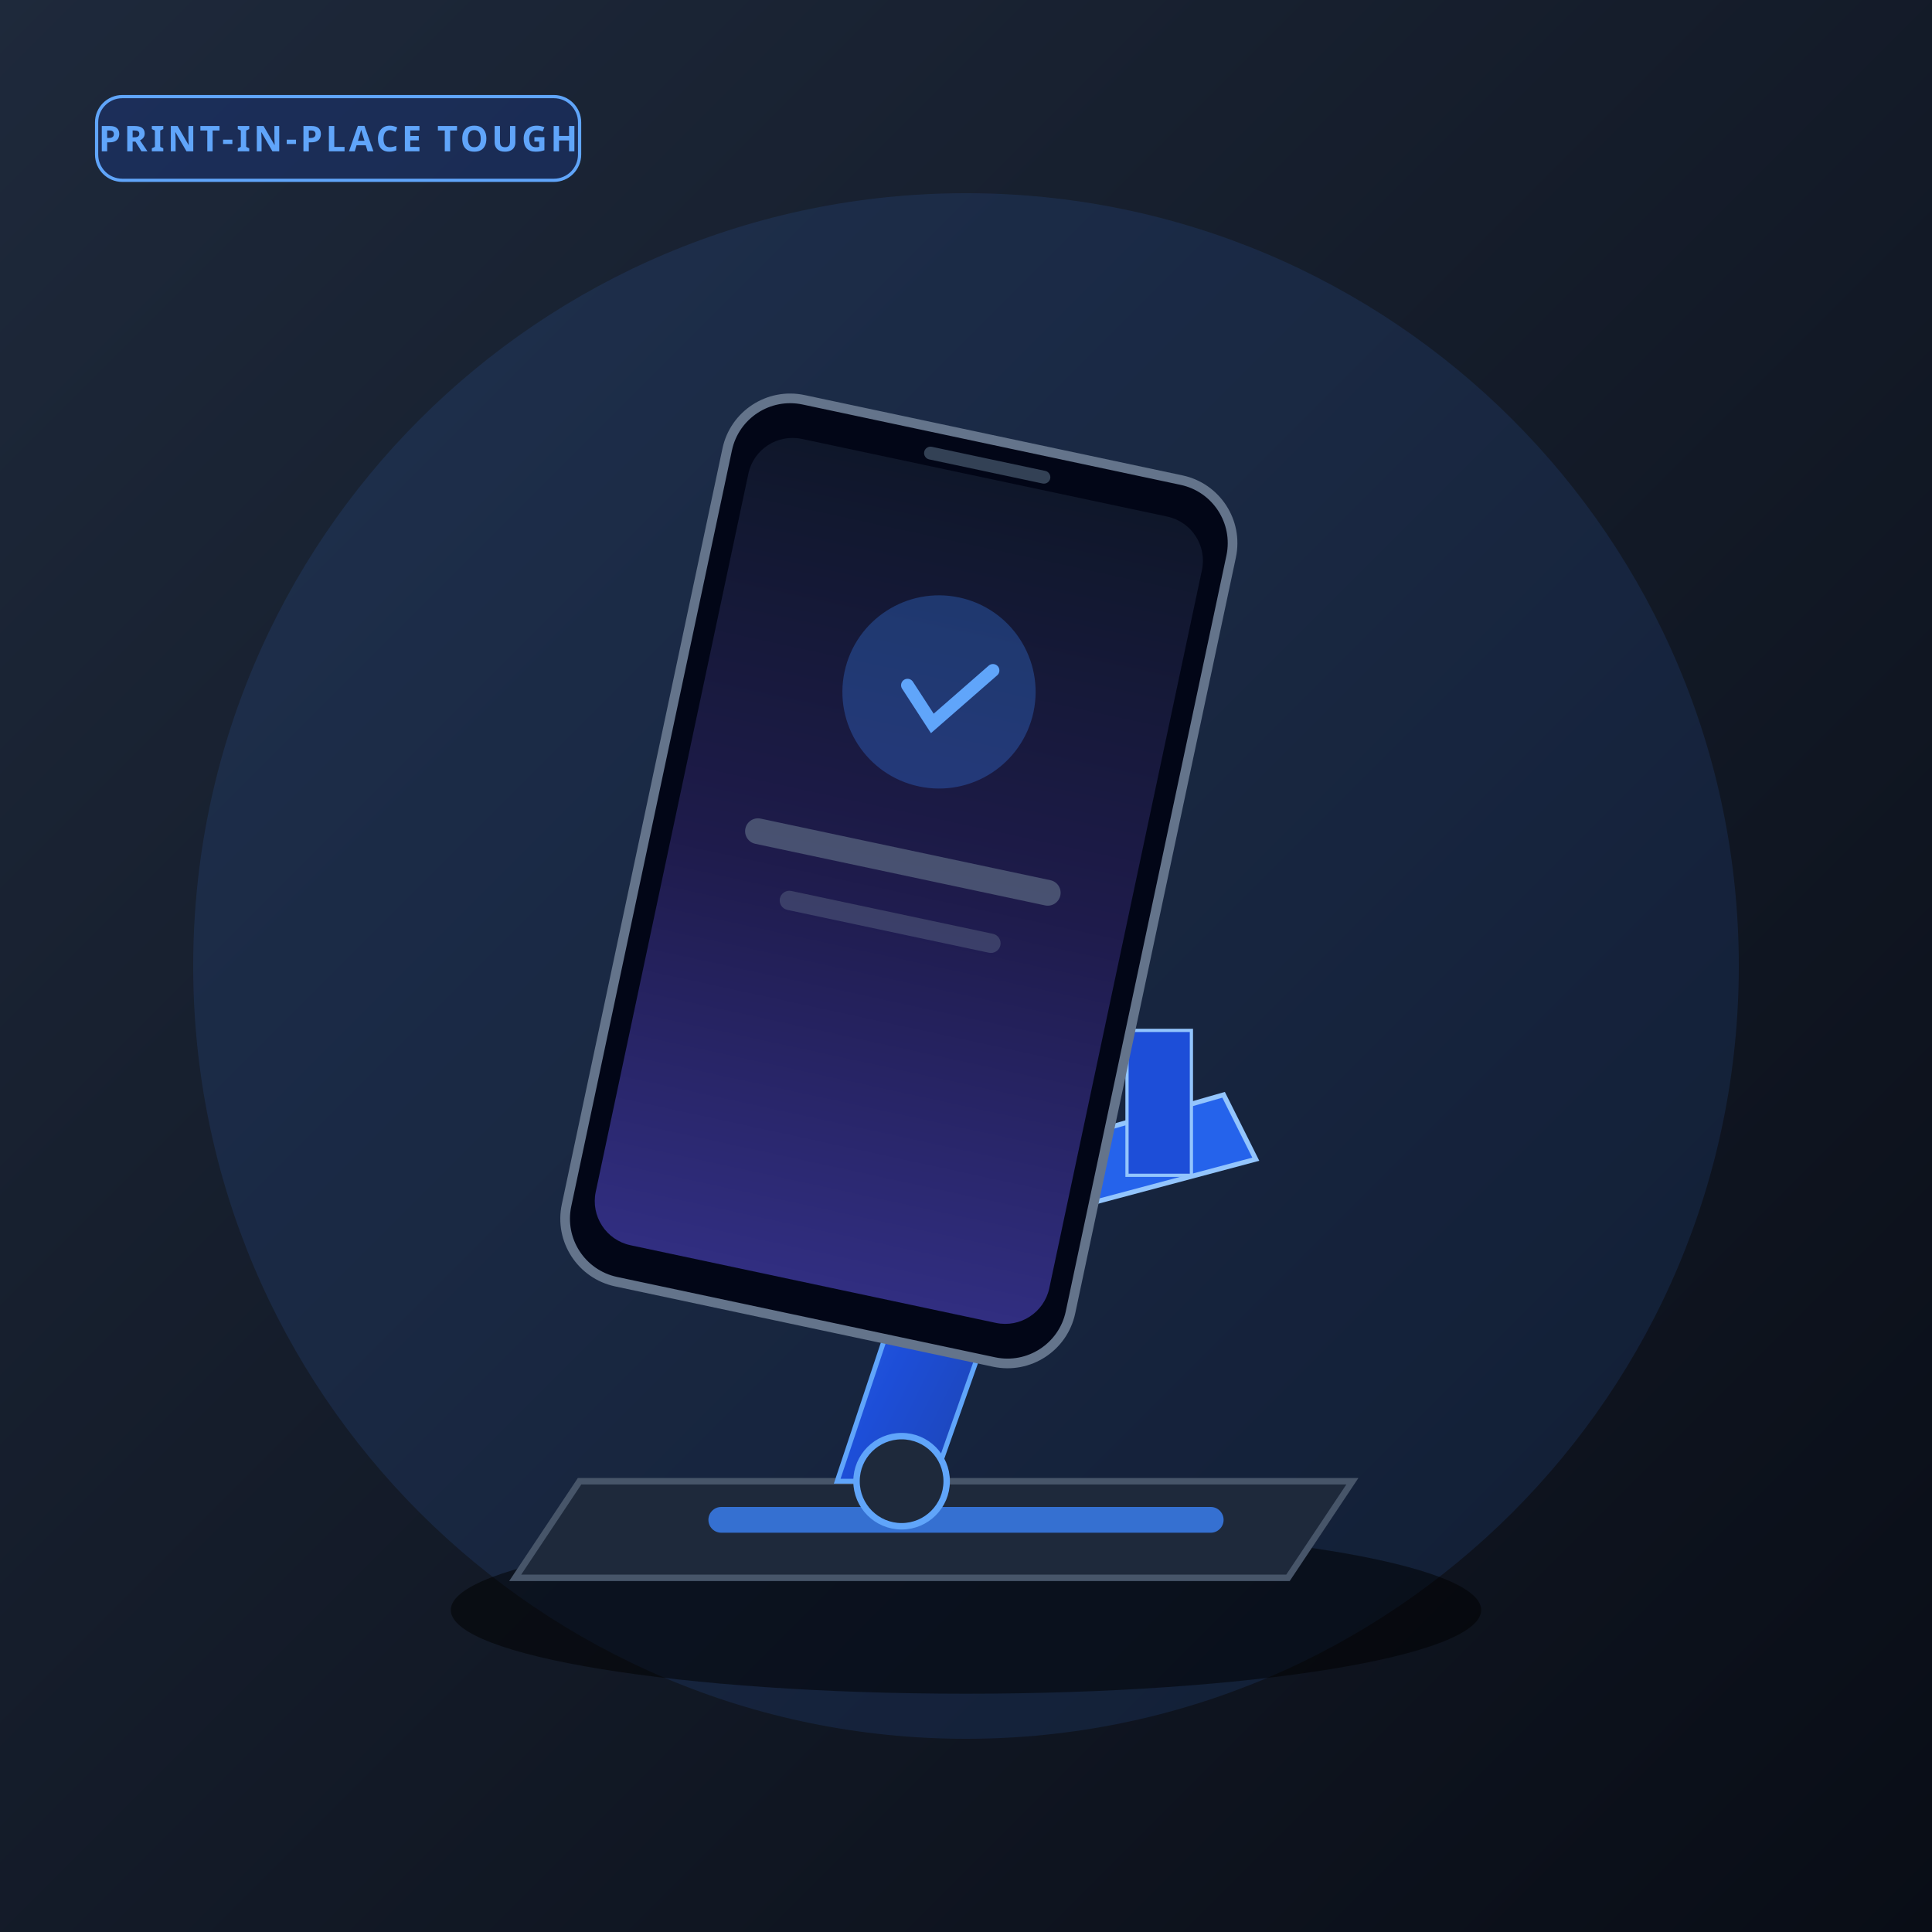
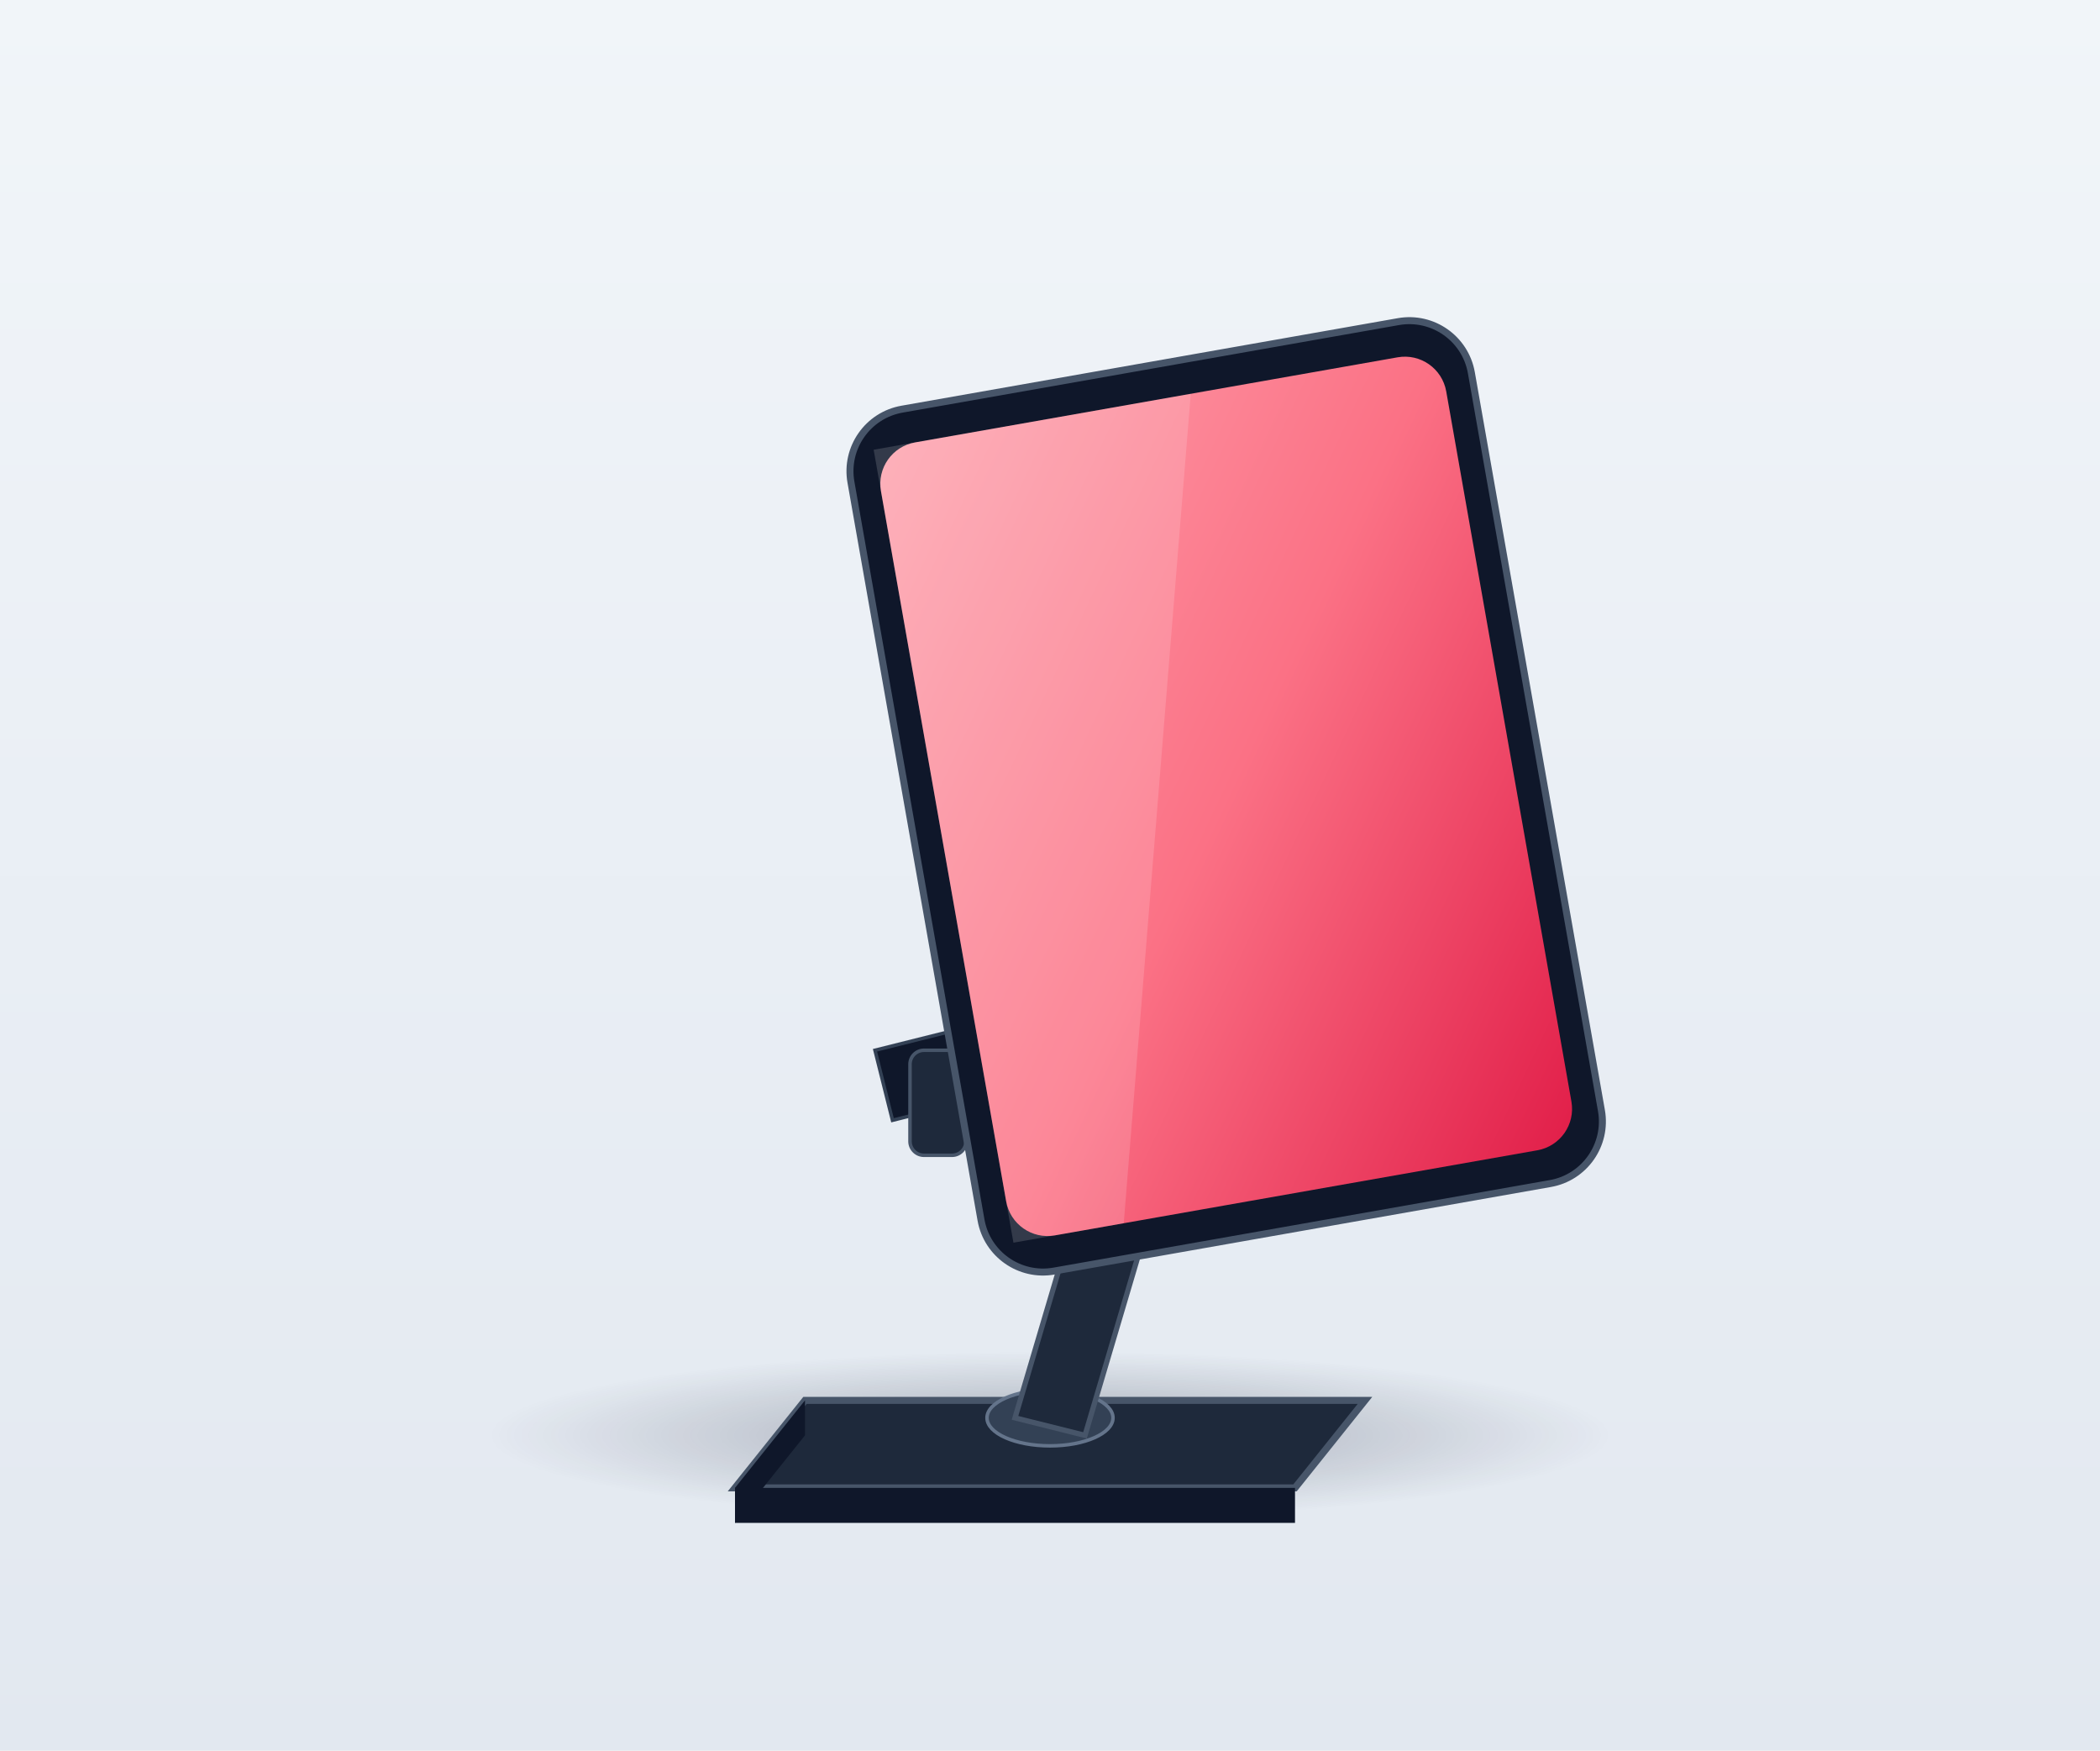
- <svg xmlns="http://www.w3.org/2000/svg" viewBox="0 0 600 600" width="100%" height="100%">
+ <svg xmlns="http://www.w3.org/2000/svg" viewBox="0 0 600 500" width="100%" height="100%">
  <defs>
-     <linearGradient id="bgStand" x1="0%" y1="0%" x2="100%" y2="100%">
-       <stop offset="0%" stop-color="#1E293B" />
-       <stop offset="100%" stop-color="#090D16" />
+     <linearGradient id="bgPhone" x1="0%" y1="0%" x2="0%" y2="100%">
+       <stop offset="0%" stop-color="#F1F5F9" />
+       <stop offset="100%" stop-color="#E2E8F0" />
    </linearGradient>
-     <linearGradient id="metalStand" x1="0%" y1="0%" x2="100%" y2="100%">
-       <stop offset="0%" stop-color="#3B82F6" />
-       <stop offset="50%" stop-color="#1D4ED8" />
-       <stop offset="100%" stop-color="#1E3A8A" />
+     <linearGradient id="phoneDisplay" x1="0%" y1="0%" x2="100%" y2="100%">
+       <stop offset="0%" stop-color="#FDA4AF" />
+       <stop offset="50%" stop-color="#FB7185" />
+       <stop offset="100%" stop-color="#E11D48" />
    </linearGradient>
-     <linearGradient id="phoneScreen" x1="0%" y1="0%" x2="0%" y2="100%">
-       <stop offset="0%" stop-color="#0F172A" />
-       <stop offset="50%" stop-color="#1E1B4B" />
-       <stop offset="100%" stop-color="#312E81" />
-     </linearGradient>
+     <radialGradient id="standShadow" cx="50%" cy="50%" r="50%">
+       <stop offset="0%" stop-color="#0F172A" stop-opacity="0.3" />
+       <stop offset="100%" stop-color="#0F172A" stop-opacity="0" />
+     </radialGradient>
  </defs>
-   <rect width="600" height="600" fill="url(#bgStand)" />
-   <circle cx="300" cy="300" r="240" fill="#3B82F6" fill-opacity="0.12" />
-   <ellipse cx="300" cy="500" rx="160" ry="26" fill="#000" fill-opacity="0.5" />
-   <path d="M180 460 L420 460 L400 490 L160 490 Z" fill="#1E293B" stroke="#475569" stroke-width="2" />
-   <rect x="220" y="468" width="160" height="8" rx="4" fill="#3B82F6" opacity="0.8" />
-   <path d="M260 460 L320 280 L350 290 L290 460 Z" fill="url(#metalStand)" stroke="#60A5FA" stroke-width="1.5" />
-   <circle cx="280" cy="460" r="14" fill="#1E293B" stroke="#60A5FA" stroke-width="2" />
-   <circle cx="335" cy="285" r="12" fill="#1E293B" stroke="#60A5FA" stroke-width="2" />
-   <path d="M240 380 L380 340 L390 360 L240 400 Z" fill="#2563EB" stroke="#93C5FD" stroke-width="1.5" />
-   <path d="M250 350 L270 350 L270 395 L250 395 Z" fill="#1D4ED8" stroke="#93C5FD" />
-   <path d="M350 320 L370 320 L370 365 L350 365 Z" fill="#1D4ED8" stroke="#93C5FD" />
-   <g transform="translate(230, 120) rotate(12)">
-     <rect x="0" y="0" rx="20" width="160" height="280" fill="#020617" stroke="#64748B" stroke-width="3" />
-     <rect x="8" y="12" rx="14" width="144" height="256" fill="url(#phoneScreen)" />
-     <circle cx="80" cy="80" r="30" fill="#3B82F6" fill-opacity="0.3" />
-     <path d="M70 80 L80 90 L95 70" fill="none" stroke="#60A5FA" stroke-width="4" stroke-linecap="round" />
-     <rect x="30" y="130" width="100" height="8" rx="4" fill="#64748B" opacity="0.6" />
-     <rect x="45" y="150" width="70" height="6" rx="3" fill="#64748B" opacity="0.4" />
-     <rect x="60" y="6" width="40" height="4" rx="2" fill="#334155" />
+   <rect width="600" height="500" fill="url(#bgPhone)" />
+   <ellipse cx="300" cy="410" rx="160" ry="24" fill="url(#standShadow)" />
+   <g transform="translate(190, 160)">
+     <polygon points="40,240 200,240 180,265 20,265" fill="#1E293B" stroke="#475569" stroke-width="2" />
+     <polygon points="40,240 20,265 20,275 40,250" fill="#0F172A" />
+     <polygon points="20,275 180,275 180,265 20,265" fill="#0F172A" />
+     <ellipse cx="110" cy="245" rx="18" ry="8" fill="#334155" stroke="#64748B" />
+     <polygon points="100,245 140,110 160,115 120,250" fill="#1E293B" stroke="#475569" stroke-width="1.5" />
+     <polygon points="60,140 200,105 205,125 65,160" fill="#0F172A" stroke="#334155" />
+     <rect x="70" y="140" width="16" height="30" rx="4" fill="#1E293B" stroke="#475569" />
+     <rect x="180" y="110" width="16" height="30" rx="4" fill="#1E293B" stroke="#475569" />
+     <g transform="translate(50, -40) rotate(-10)">
+       <rect x="0" y="0" width="180" height="250" rx="18" fill="#0F172A" stroke="#475569" stroke-width="2" />
+       <rect x="8" y="10" width="164" height="230" rx="12" fill="url(#phoneDisplay)" />
+       <polygon points="8,10 100,10 40,240 8,240" fill="#FFFFFF" fill-opacity="0.15" />
+     </g>
  </g>
-   <rect x="30" y="30" rx="8" width="150" height="26" fill="#1D4ED8" fill-opacity="0.2" stroke="#60A5FA" stroke-width="1" />
-   <text x="105" y="47" fill="#60A5FA" font-family="system-ui, sans-serif" font-size="11" font-weight="700" text-anchor="middle" letter-spacing="1">PRINT-IN-PLACE TOUGH</text>
</svg>
